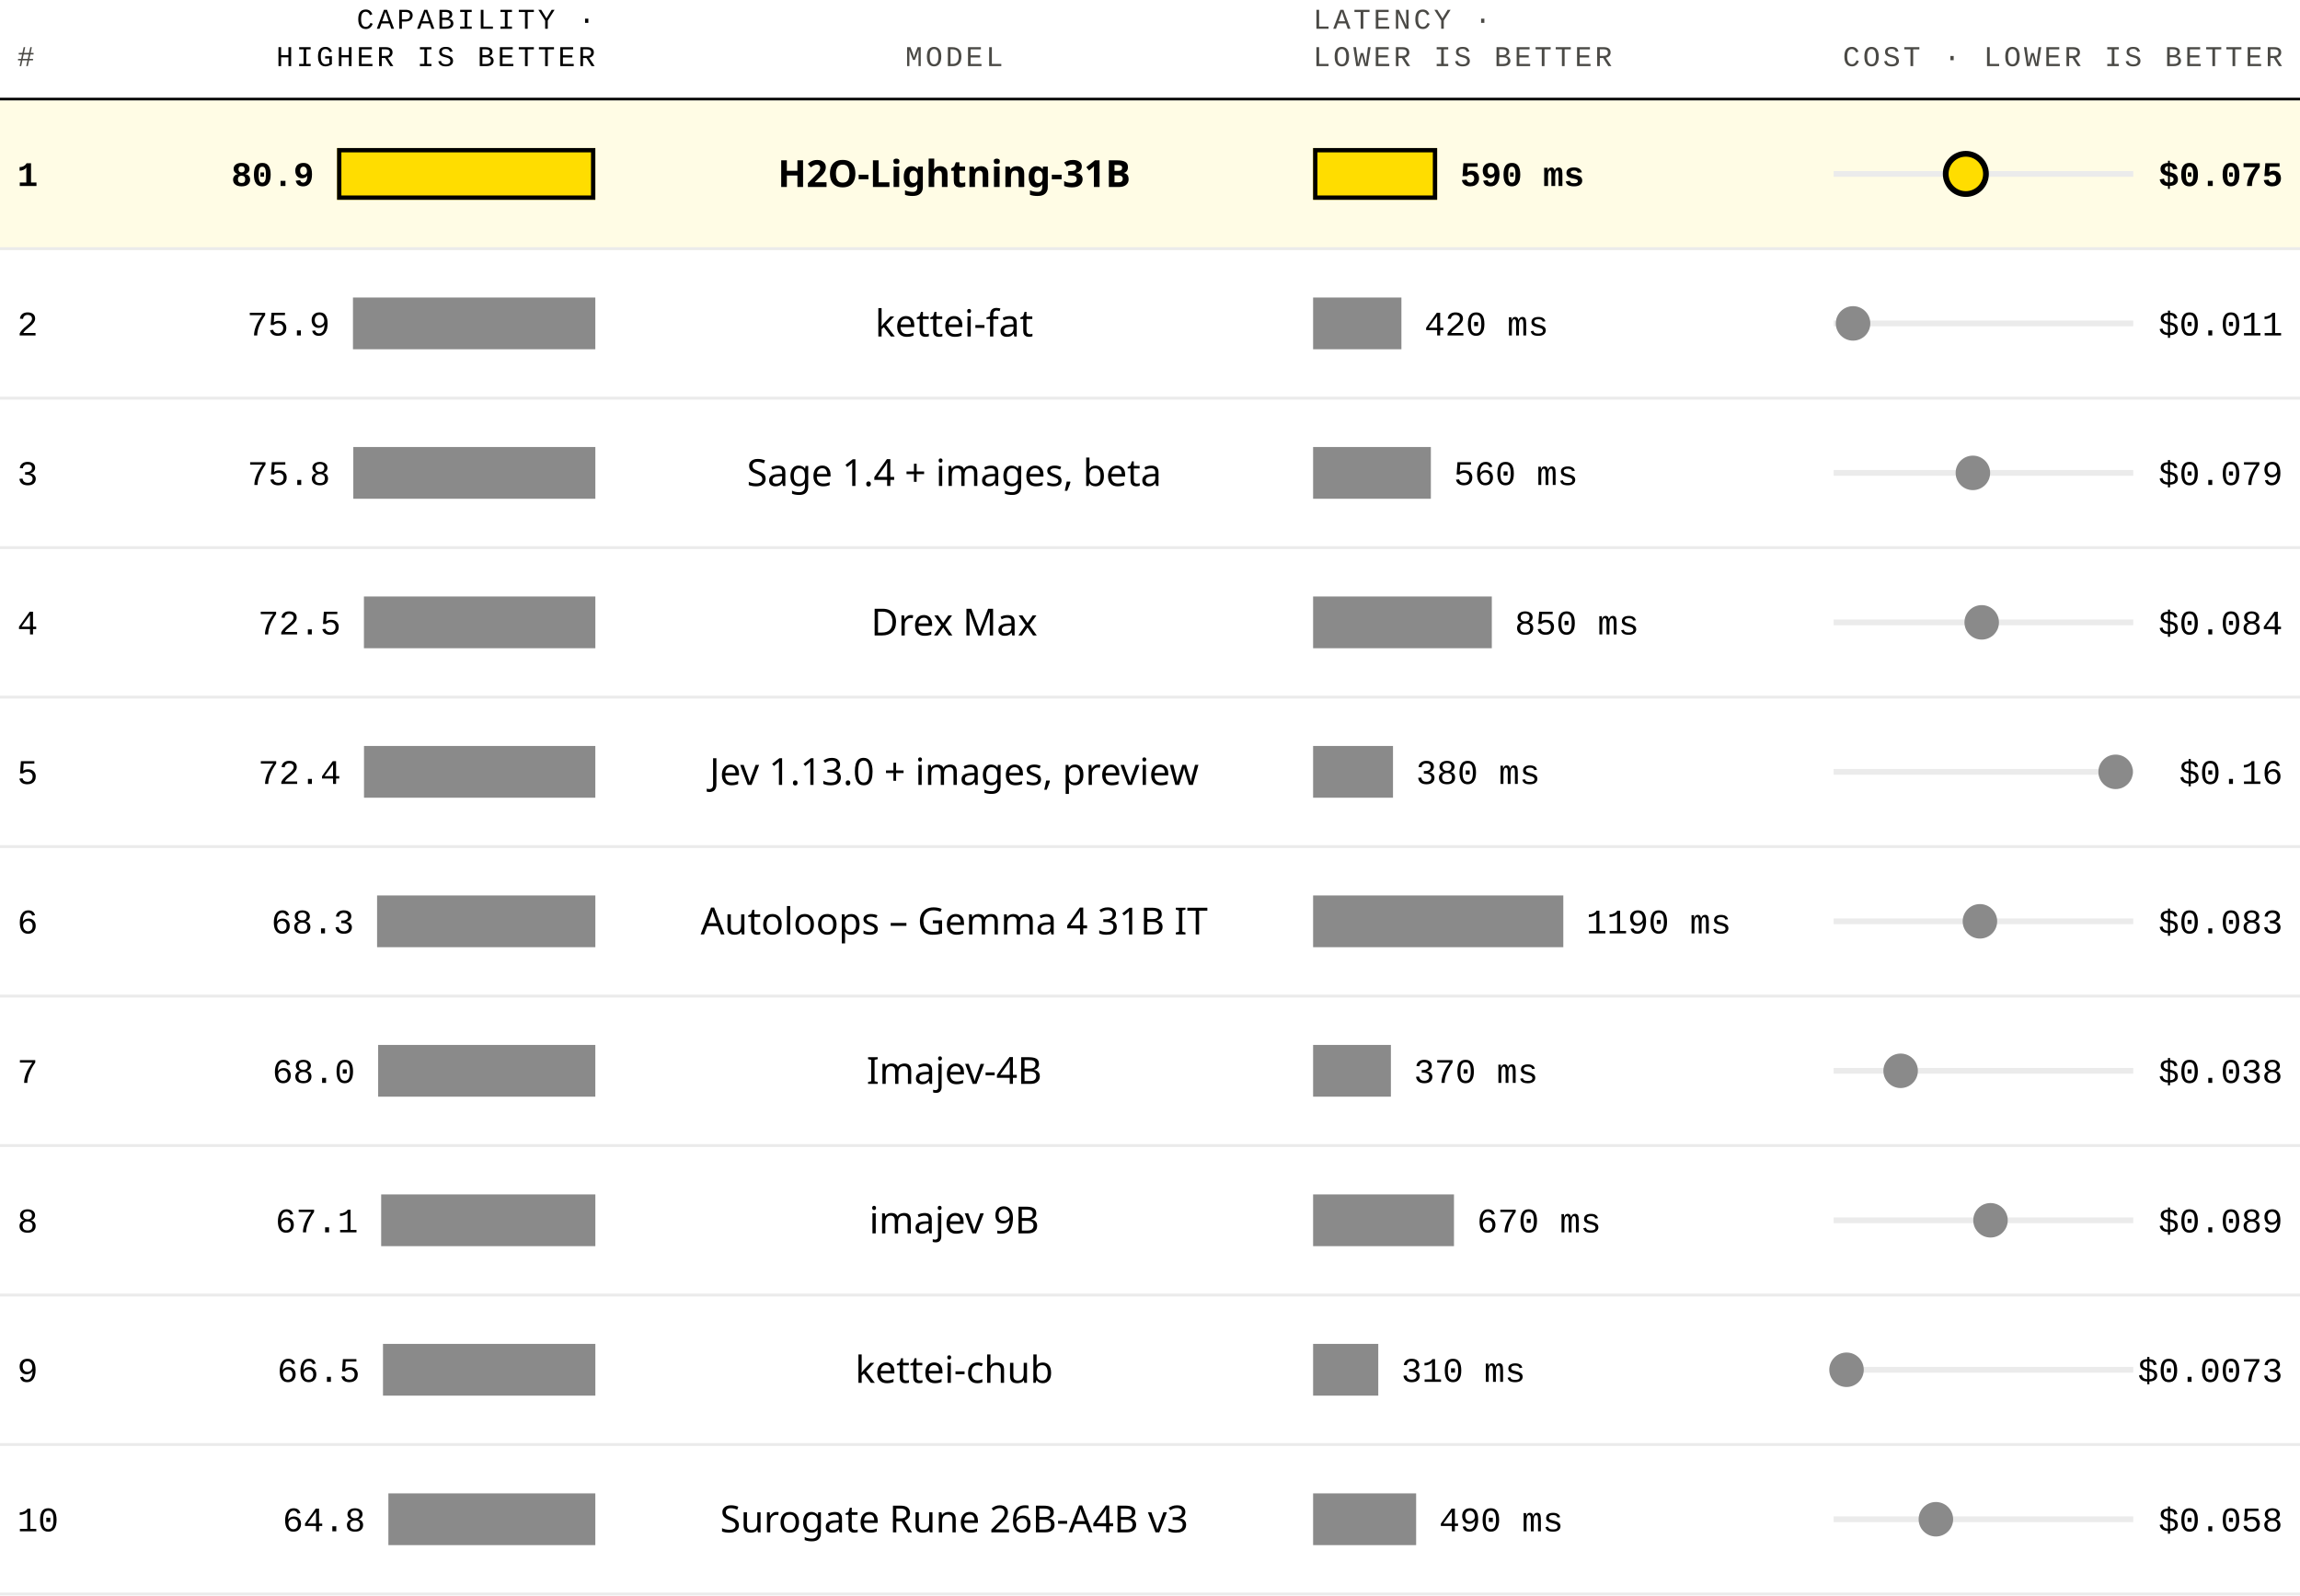
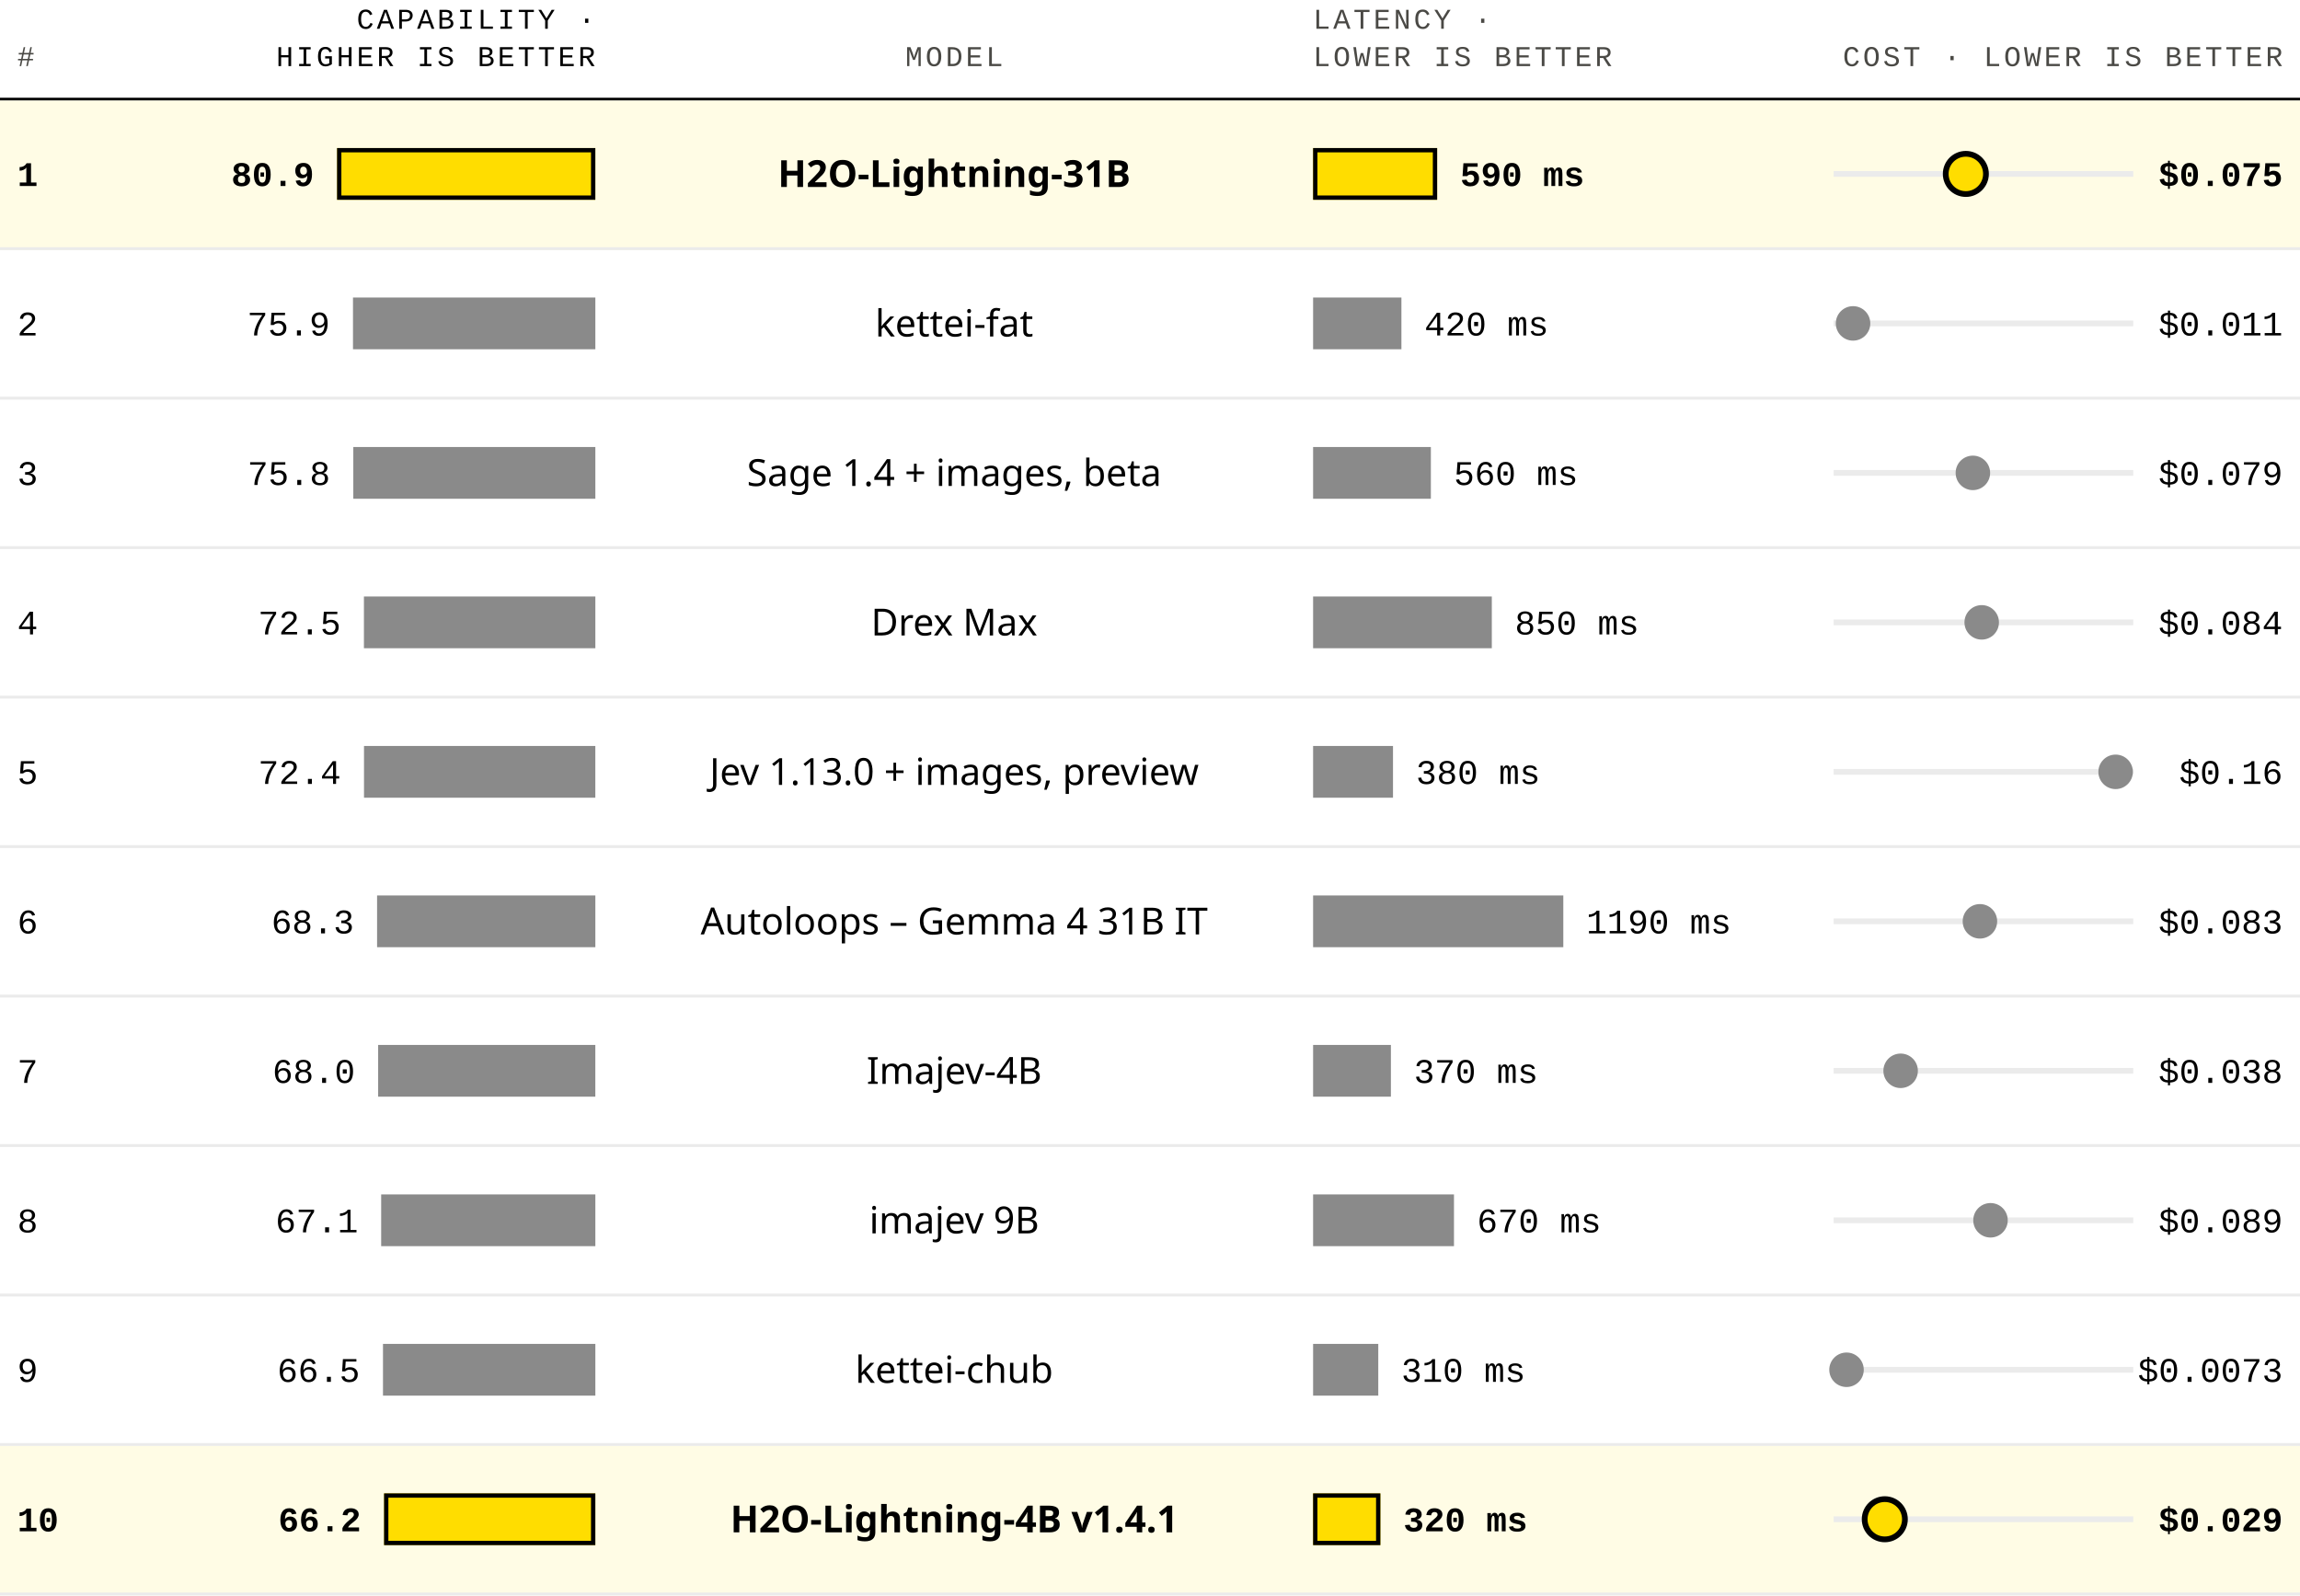
<svg xmlns="http://www.w3.org/2000/svg" width="800" height="555" viewBox="0 0 800 555">
  <style>text{font-family:-apple-system, BlinkMacSystemFont, "Segoe UI", "Noto Sans", Helvetica, Arial, sans-serif;font-size:13px;fill:#000000}.rank,.value,.comp,.lat,.cost{font-family:ui-monospace, SFMono-Regular, "SF Mono", Menlo, Consolas, "Liberation Mono", monospace;font-size:12px}.sub,.head{font-family:ui-monospace, SFMono-Regular, "SF Mono", Menlo, Consolas, "Liberation Mono", monospace;font-size:10px;fill:#4A4945}.head{letter-spacing:1px}.head.on{fill:#000000}text.h2o{font-weight:600}.gap{font-size:16px;fill:#666666}.band{fill:#FFFCE5}.bar,.dot,.hatch{fill:#8A8A8A}.bar.h2o,.dot.h2o{fill:#FFDD00}.dot.h2o{stroke:#000000;stroke-width:2}.bar.ref{fill:url(#hatch)}.rule,.track{fill:#EBEBEB}.top{fill:#000000}.ring{fill:none;stroke:#000000;stroke-width:1.5}</style>
  <defs>
    <pattern id="hatch" width="7" height="7" patternUnits="userSpaceOnUse" patternTransform="rotate(45)">
      <rect class="hatch" width="3" height="7" />
    </pattern>
  </defs>
  <g class="head">
    <text class="head" x="6" y="23">#</text>
    <text class="head on" x="207.08" y="10" text-anchor="end">CAPABILITY ·</text>
    <text class="head on" x="207.08" y="23" text-anchor="end">HIGHER IS BETTER</text>
    <text class="head" x="331.9" y="23" text-anchor="middle">MODEL</text>
    <text class="head" x="456.73" y="10">LATENCY ·</text>
    <text class="head" x="456.73" y="23">LOWER IS BETTER</text>
    <text class="head" x="794" y="23" text-anchor="end">COST · LOWER IS BETTER</text>
  </g>
  <rect class="top" x="0" y="34" width="800" height="1" />
  <g class="row h2o">
    <rect class="band" x="0" y="35" width="800" height="52" />
    <text class="rank h2o" x="6" y="64.7" data-src="imagejevbench/capability/h2o_lightning_31b_image#position">1</text>
    <text class="comp h2o" x="109.24" y="64.7" text-anchor="end" data-src="imagejevbench/composite/h2o_lightning_31b_image#capability">80.9</text>
    <rect class="bar h2o" x="117.24" y="51.5" width="89.83" height="18" />
    <rect class="ring" x="117.99" y="52.25" width="88.33" height="16.5" />
    <text class="name h2o" x="331.9" y="65.05" text-anchor="middle" data-src="imagejevbench/composite/h2o_lightning_31b_image#name">H2O-Lightning-31B</text>
    <rect class="bar h2o" x="456.73" y="51.5" width="43.15" height="18" />
    <rect class="ring" x="457.48" y="52.25" width="41.65" height="16.5" />
    <text class="lat h2o" x="507.87" y="64.7" data-src="imagejevbench/composite/h2o_lightning_31b_image#latency_s">590 ms</text>
    <rect class="track" x="637.8" y="59.5" width="104.2" height="2" />
    <circle class="dot h2o" cx="683.77" cy="60.5" r="7" />
    <text class="cost h2o" x="794" y="64.7" text-anchor="end" data-src="imagejevbench/composite/h2o_lightning_31b_image#cost_per_1k_usd">$0.075</text>
    <rect class="rule" x="0" y="86" width="800" height="1" />
  </g>
  <g class="row">
    <text class="rank" x="6" y="116.7" data-src="imagejevbench/capability/kettei_fat#position">2</text>
-     <text class="comp" x="114.77" y="116.7" text-anchor="end" data-src="imagejevbench/composite/kettei_fat#capability">75.9</text>
-     <rect class="bar" x="122.77" y="103.5" width="84.3" height="18" />
+     <text class="comp" x="114.78" y="116.7" text-anchor="end" data-src="imagejevbench/composite/kettei_fat#capability">75.9</text>
+     <rect class="bar" x="122.78" y="103.5" width="84.3" height="18" />
    <text class="name" x="331.9" y="117.05" text-anchor="middle" data-src="imagejevbench/composite/kettei_fat#name">kettei-fat</text>
    <rect class="bar" x="456.73" y="103.5" width="30.72" height="18" />
    <text class="lat" x="495.44" y="116.7" data-src="imagejevbench/composite/kettei_fat#latency_s">420 ms</text>
    <rect class="track" x="637.8" y="111.5" width="104.2" height="2" />
    <circle class="dot" cx="644.54" cy="112.5" r="6" />
    <text class="cost" x="794" y="116.7" text-anchor="end" data-src="imagejevbench/composite/kettei_fat#cost_per_1k_usd">$0.011</text>
    <rect class="rule" x="0" y="138" width="800" height="1" />
  </g>
  <g class="row">
    <text class="rank" x="6" y="168.7" data-src="imagejevbench/capability/sage_1_4_images#position">3</text>
    <text class="comp" x="114.89" y="168.7" text-anchor="end" data-src="imagejevbench/composite/sage_1_4_images#capability">75.8</text>
    <rect class="bar" x="122.89" y="155.5" width="84.19" height="18" />
    <text class="name" x="331.9" y="169.05" text-anchor="middle" data-src="imagejevbench/composite/sage_1_4_images#name">Sage 1.4 + images, beta</text>
    <rect class="bar" x="456.73" y="155.5" width="40.96" height="18" />
    <text class="lat" x="505.68" y="168.7" data-src="imagejevbench/composite/sage_1_4_images#latency_s">560 ms</text>
    <rect class="track" x="637.8" y="163.5" width="104.2" height="2" />
    <circle class="dot" cx="686.22" cy="164.5" r="6" />
    <text class="cost" x="794" y="168.7" text-anchor="end" data-src="imagejevbench/composite/sage_1_4_images#cost_per_1k_usd">$0.079</text>
    <rect class="rule" x="0" y="190" width="800" height="1" />
  </g>
  <g class="row">
    <text class="rank" x="6" y="220.7" data-src="imagejevbench/capability/drex_max#position">4</text>
    <text class="comp" x="118.58" y="220.7" text-anchor="end" data-src="imagejevbench/composite/drex_max#capability">72.5</text>
    <rect class="bar" x="126.58" y="207.5" width="80.5" height="18" />
    <text class="name" x="331.9" y="221.05" text-anchor="middle" data-src="imagejevbench/composite/drex_max#name">Drex Max</text>
    <rect class="bar" x="456.73" y="207.5" width="62.16" height="18" />
    <text class="lat" x="526.89" y="220.7" data-src="imagejevbench/composite/drex_max#latency_s">850 ms</text>
    <rect class="track" x="637.8" y="215.5" width="104.2" height="2" />
    <circle class="dot" cx="689.29" cy="216.5" r="6" />
    <text class="cost" x="794" y="220.7" text-anchor="end" data-src="imagejevbench/composite/drex_max#cost_per_1k_usd">$0.084</text>
    <rect class="rule" x="0" y="242" width="800" height="1" />
  </g>
  <g class="row">
    <text class="rank" x="6" y="272.7" data-src="imagejevbench/capability/jev_1_13_images#position">5</text>
    <text class="comp" x="118.61" y="272.7" text-anchor="end" data-src="imagejevbench/composite/jev_1_13_images#capability">72.4</text>
    <rect class="bar" x="126.61" y="259.5" width="80.46" height="18" />
    <text class="name" x="331.9" y="273.05" text-anchor="middle" data-src="imagejevbench/composite/jev_1_13_images#name">Jev 1.13.0 + images, preview</text>
    <rect class="bar" x="456.73" y="259.5" width="27.79" height="18" />
    <text class="lat" x="492.52" y="272.7" data-src="imagejevbench/composite/jev_1_13_images#latency_s">380 ms</text>
    <rect class="track" x="637.8" y="267.5" width="104.2" height="2" />
    <circle class="dot" cx="735.87" cy="268.5" r="6" />
    <text class="cost" x="794" y="272.7" text-anchor="end" data-src="imagejevbench/composite/jev_1_13_images#cost_per_1k_usd">$0.16</text>
    <rect class="rule" x="0" y="294" width="800" height="1" />
  </g>
  <g class="row">
    <text class="rank" x="6" y="324.7" data-src="imagejevbench/capability/kushal_gemma4_31b_it_autoloops#position">6</text>
    <text class="comp" x="123.16" y="324.7" text-anchor="end" data-src="imagejevbench/composite/kushal_gemma4_31b_it_autoloops#capability">68.3</text>
    <rect class="bar" x="131.16" y="311.5" width="75.92" height="18" />
    <text class="name" x="331.9" y="325.05" text-anchor="middle" data-src="imagejevbench/composite/kushal_gemma4_31b_it_autoloops#name">Autoloops – Gemma 4 31B IT</text>
    <rect class="bar" x="456.73" y="311.5" width="87.03" height="18" />
    <text class="lat" x="551.76" y="324.7" data-src="imagejevbench/composite/kushal_gemma4_31b_it_autoloops#latency_s">1190 ms</text>
    <rect class="track" x="637.8" y="319.5" width="104.2" height="2" />
    <circle class="dot" cx="688.67" cy="320.5" r="6" />
    <text class="cost" x="794" y="324.7" text-anchor="end" data-src="imagejevbench/composite/kushal_gemma4_31b_it_autoloops#cost_per_1k_usd">$0.083</text>
    <rect class="rule" x="0" y="346" width="800" height="1" />
  </g>
  <g class="row">
    <text class="rank" x="6" y="376.7" data-src="imagejevbench/capability/imajev_4b#position">7</text>
    <text class="comp" x="123.53" y="376.7" text-anchor="end" data-src="imagejevbench/composite/imajev_4b#capability">68.0</text>
    <rect class="bar" x="131.53" y="363.5" width="75.54" height="18" />
    <text class="name" x="331.9" y="377.05" text-anchor="middle" data-src="imagejevbench/composite/imajev_4b#name">Imajev-4B</text>
    <rect class="bar" x="456.73" y="363.5" width="27.06" height="18" />
    <text class="lat" x="491.78" y="376.7" data-src="imagejevbench/composite/imajev_4b#latency_s">370 ms</text>
    <rect class="track" x="637.8" y="371.5" width="104.2" height="2" />
    <circle class="dot" cx="661.09" cy="372.5" r="6" />
    <text class="cost" x="794" y="376.7" text-anchor="end" data-src="imagejevbench/composite/imajev_4b#cost_per_1k_usd">$0.038</text>
    <rect class="rule" x="0" y="398" width="800" height="1" />
  </g>
  <g class="row">
    <text class="rank" x="6" y="428.7" data-src="imagejevbench/capability/imajev_9b#position">8</text>
    <text class="comp" x="124.58" y="428.7" text-anchor="end" data-src="imagejevbench/composite/imajev_9b#capability">67.1</text>
    <rect class="bar" x="132.58" y="415.5" width="74.5" height="18" />
    <text class="name" x="331.9" y="429.05" text-anchor="middle" data-src="imagejevbench/composite/imajev_9b#name">imajev 9B</text>
    <rect class="bar" x="456.73" y="415.5" width="49" height="18" />
    <text class="lat" x="513.73" y="428.7" data-src="imagejevbench/composite/imajev_9b#latency_s">670 ms</text>
    <rect class="track" x="637.8" y="423.5" width="104.2" height="2" />
    <circle class="dot" cx="692.35" cy="424.5" r="6" />
    <text class="cost" x="794" y="428.7" text-anchor="end" data-src="imagejevbench/composite/imajev_9b#cost_per_1k_usd">$0.089</text>
    <rect class="rule" x="0" y="450" width="800" height="1" />
  </g>
  <g class="row">
    <text class="rank" x="6" y="480.7" data-src="imagejevbench/capability/kettei_chub#position">9</text>
    <text class="comp" x="125.21" y="480.7" text-anchor="end" data-src="imagejevbench/composite/kettei_chub#capability">66.5</text>
    <rect class="bar" x="133.21" y="467.5" width="73.87" height="18" />
    <text class="name" x="331.9" y="481.05" text-anchor="middle" data-src="imagejevbench/composite/kettei_chub#name">kettei-chub</text>
    <rect class="bar" x="456.73" y="467.5" width="22.67" height="18" />
    <text class="lat" x="487.4" y="480.7" data-src="imagejevbench/composite/kettei_chub#latency_s">310 ms</text>
    <rect class="track" x="637.8" y="475.5" width="104.2" height="2" />
    <circle class="dot" cx="642.27" cy="476.5" r="6" />
    <text class="cost" x="794" y="480.7" text-anchor="end" data-src="imagejevbench/composite/kettei_chub#cost_per_1k_usd">$0.0073</text>
    <rect class="rule" x="0" y="502" width="800" height="1" />
  </g>
-   <g class="row">
-     <text class="rank" x="6" y="532.7" data-src="imagejevbench/capability/surogate_rune_26b_v3#position">10</text>
-     <text class="comp" x="127.09" y="532.7" text-anchor="end" data-src="imagejevbench/composite/surogate_rune_26b_v3#capability">64.8</text>
-     <rect class="bar" x="135.09" y="519.5" width="71.98" height="18" />
-     <text class="name" x="331.9" y="533.05" text-anchor="middle" data-src="imagejevbench/composite/surogate_rune_26b_v3#name">Surogate Rune 26B-A4B v3</text>
-     <rect class="bar" x="456.73" y="519.5" width="35.84" height="18" />
-     <text class="lat" x="500.56" y="532.7" data-src="imagejevbench/composite/surogate_rune_26b_v3#latency_s">490 ms</text>
+   <g class="row h2o">
+     <rect class="band" x="0" y="503" width="800" height="52" />
+     <text class="rank h2o" x="6" y="532.7" data-src="imagejevbench/capability/h2o_lightning_4b_v141_image#position">10</text>
+     <text class="comp h2o" x="125.59" y="532.7" text-anchor="end" data-src="imagejevbench/composite/h2o_lightning_4b_v141_image#capability">66.2</text>
+     <rect class="bar h2o" x="133.59" y="519.5" width="73.48" height="18" />
+     <rect class="ring" x="134.34" y="520.25" width="71.98" height="16.5" />
+     <text class="name h2o" x="331.9" y="533.05" text-anchor="middle" data-src="imagejevbench/composite/h2o_lightning_4b_v141_image#name">H2O-Lightning-4B v1.4.1</text>
+     <rect class="bar h2o" x="456.73" y="519.5" width="23.4" height="18" />
+     <rect class="ring" x="457.48" y="520.25" width="21.9" height="16.5" />
+     <text class="lat h2o" x="488.13" y="532.7" data-src="imagejevbench/composite/h2o_lightning_4b_v141_image#latency_s">320 ms</text>
    <rect class="track" x="637.8" y="527.5" width="104.2" height="2" />
-     <circle class="dot" cx="673.35" cy="528.5" r="6" />
-     <text class="cost" x="794" y="532.7" text-anchor="end" data-src="imagejevbench/composite/surogate_rune_26b_v3#cost_per_1k_usd">$0.058</text>
+     <circle class="dot h2o" cx="655.58" cy="528.5" r="7" />
+     <text class="cost h2o" x="794" y="532.7" text-anchor="end" data-src="imagejevbench/composite/h2o_lightning_4b_v141_image#cost_per_1k_usd">$0.029</text>
    <rect class="rule" x="0" y="554" width="800" height="1" />
  </g>
</svg>
